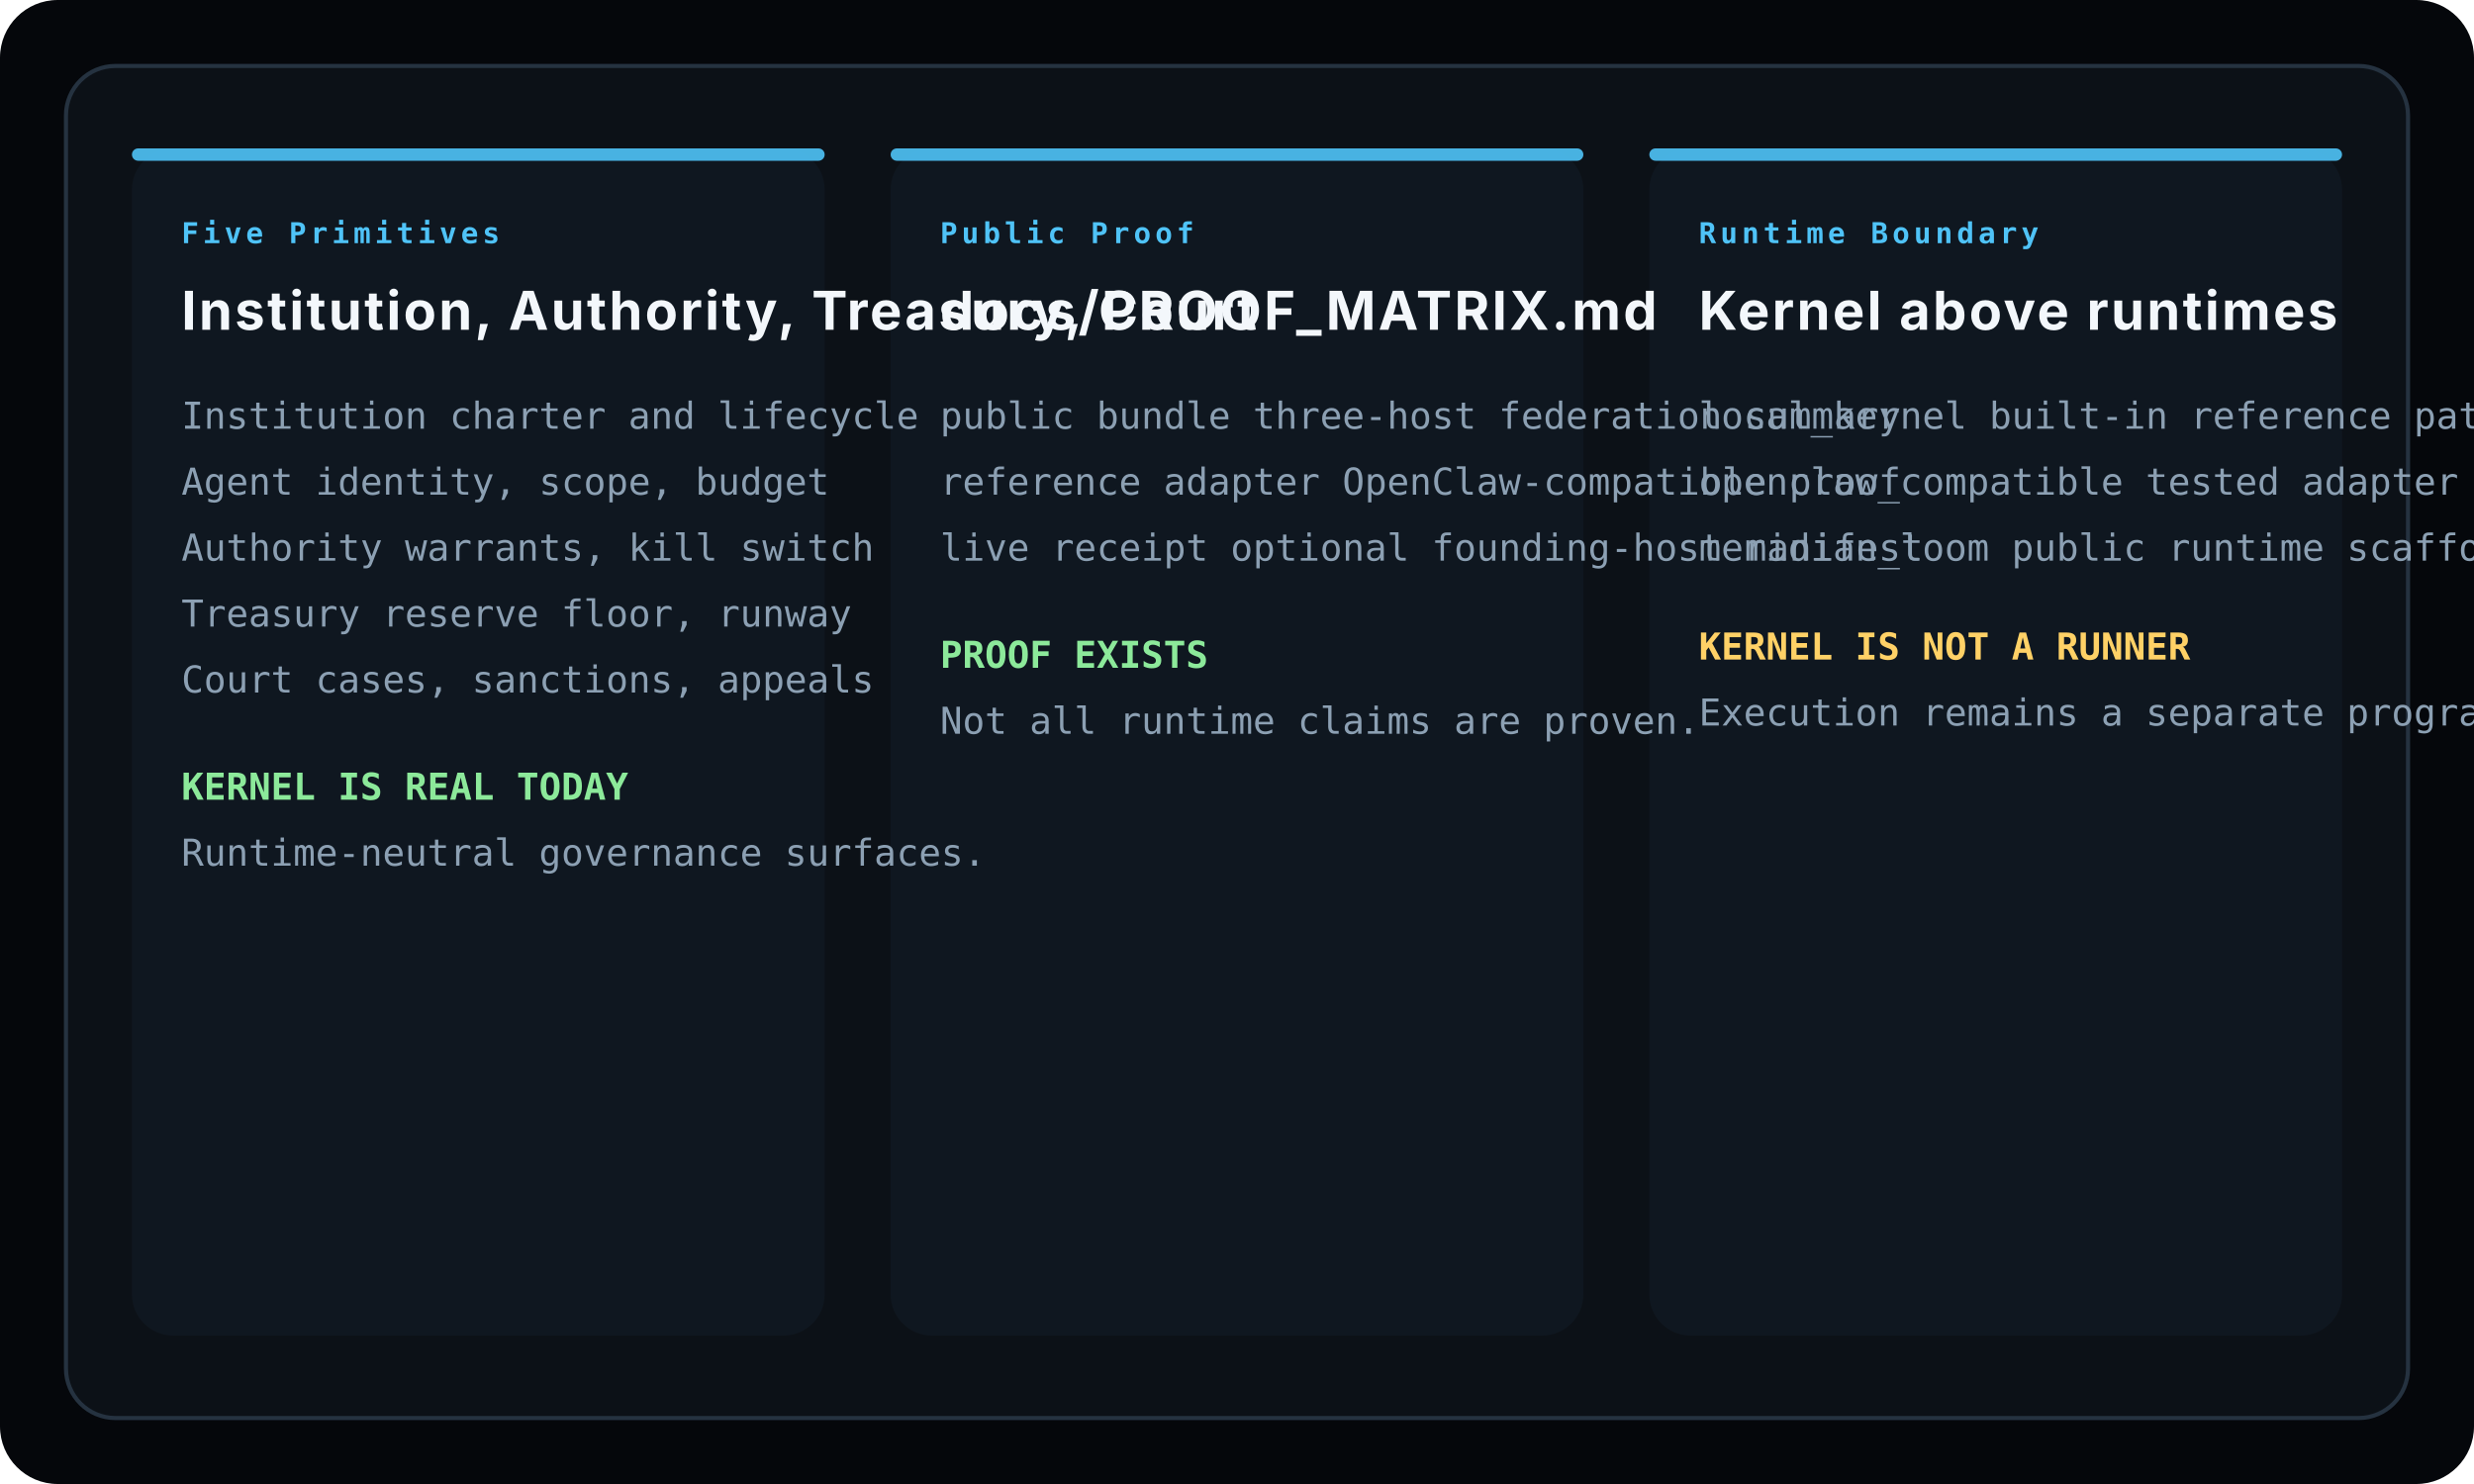
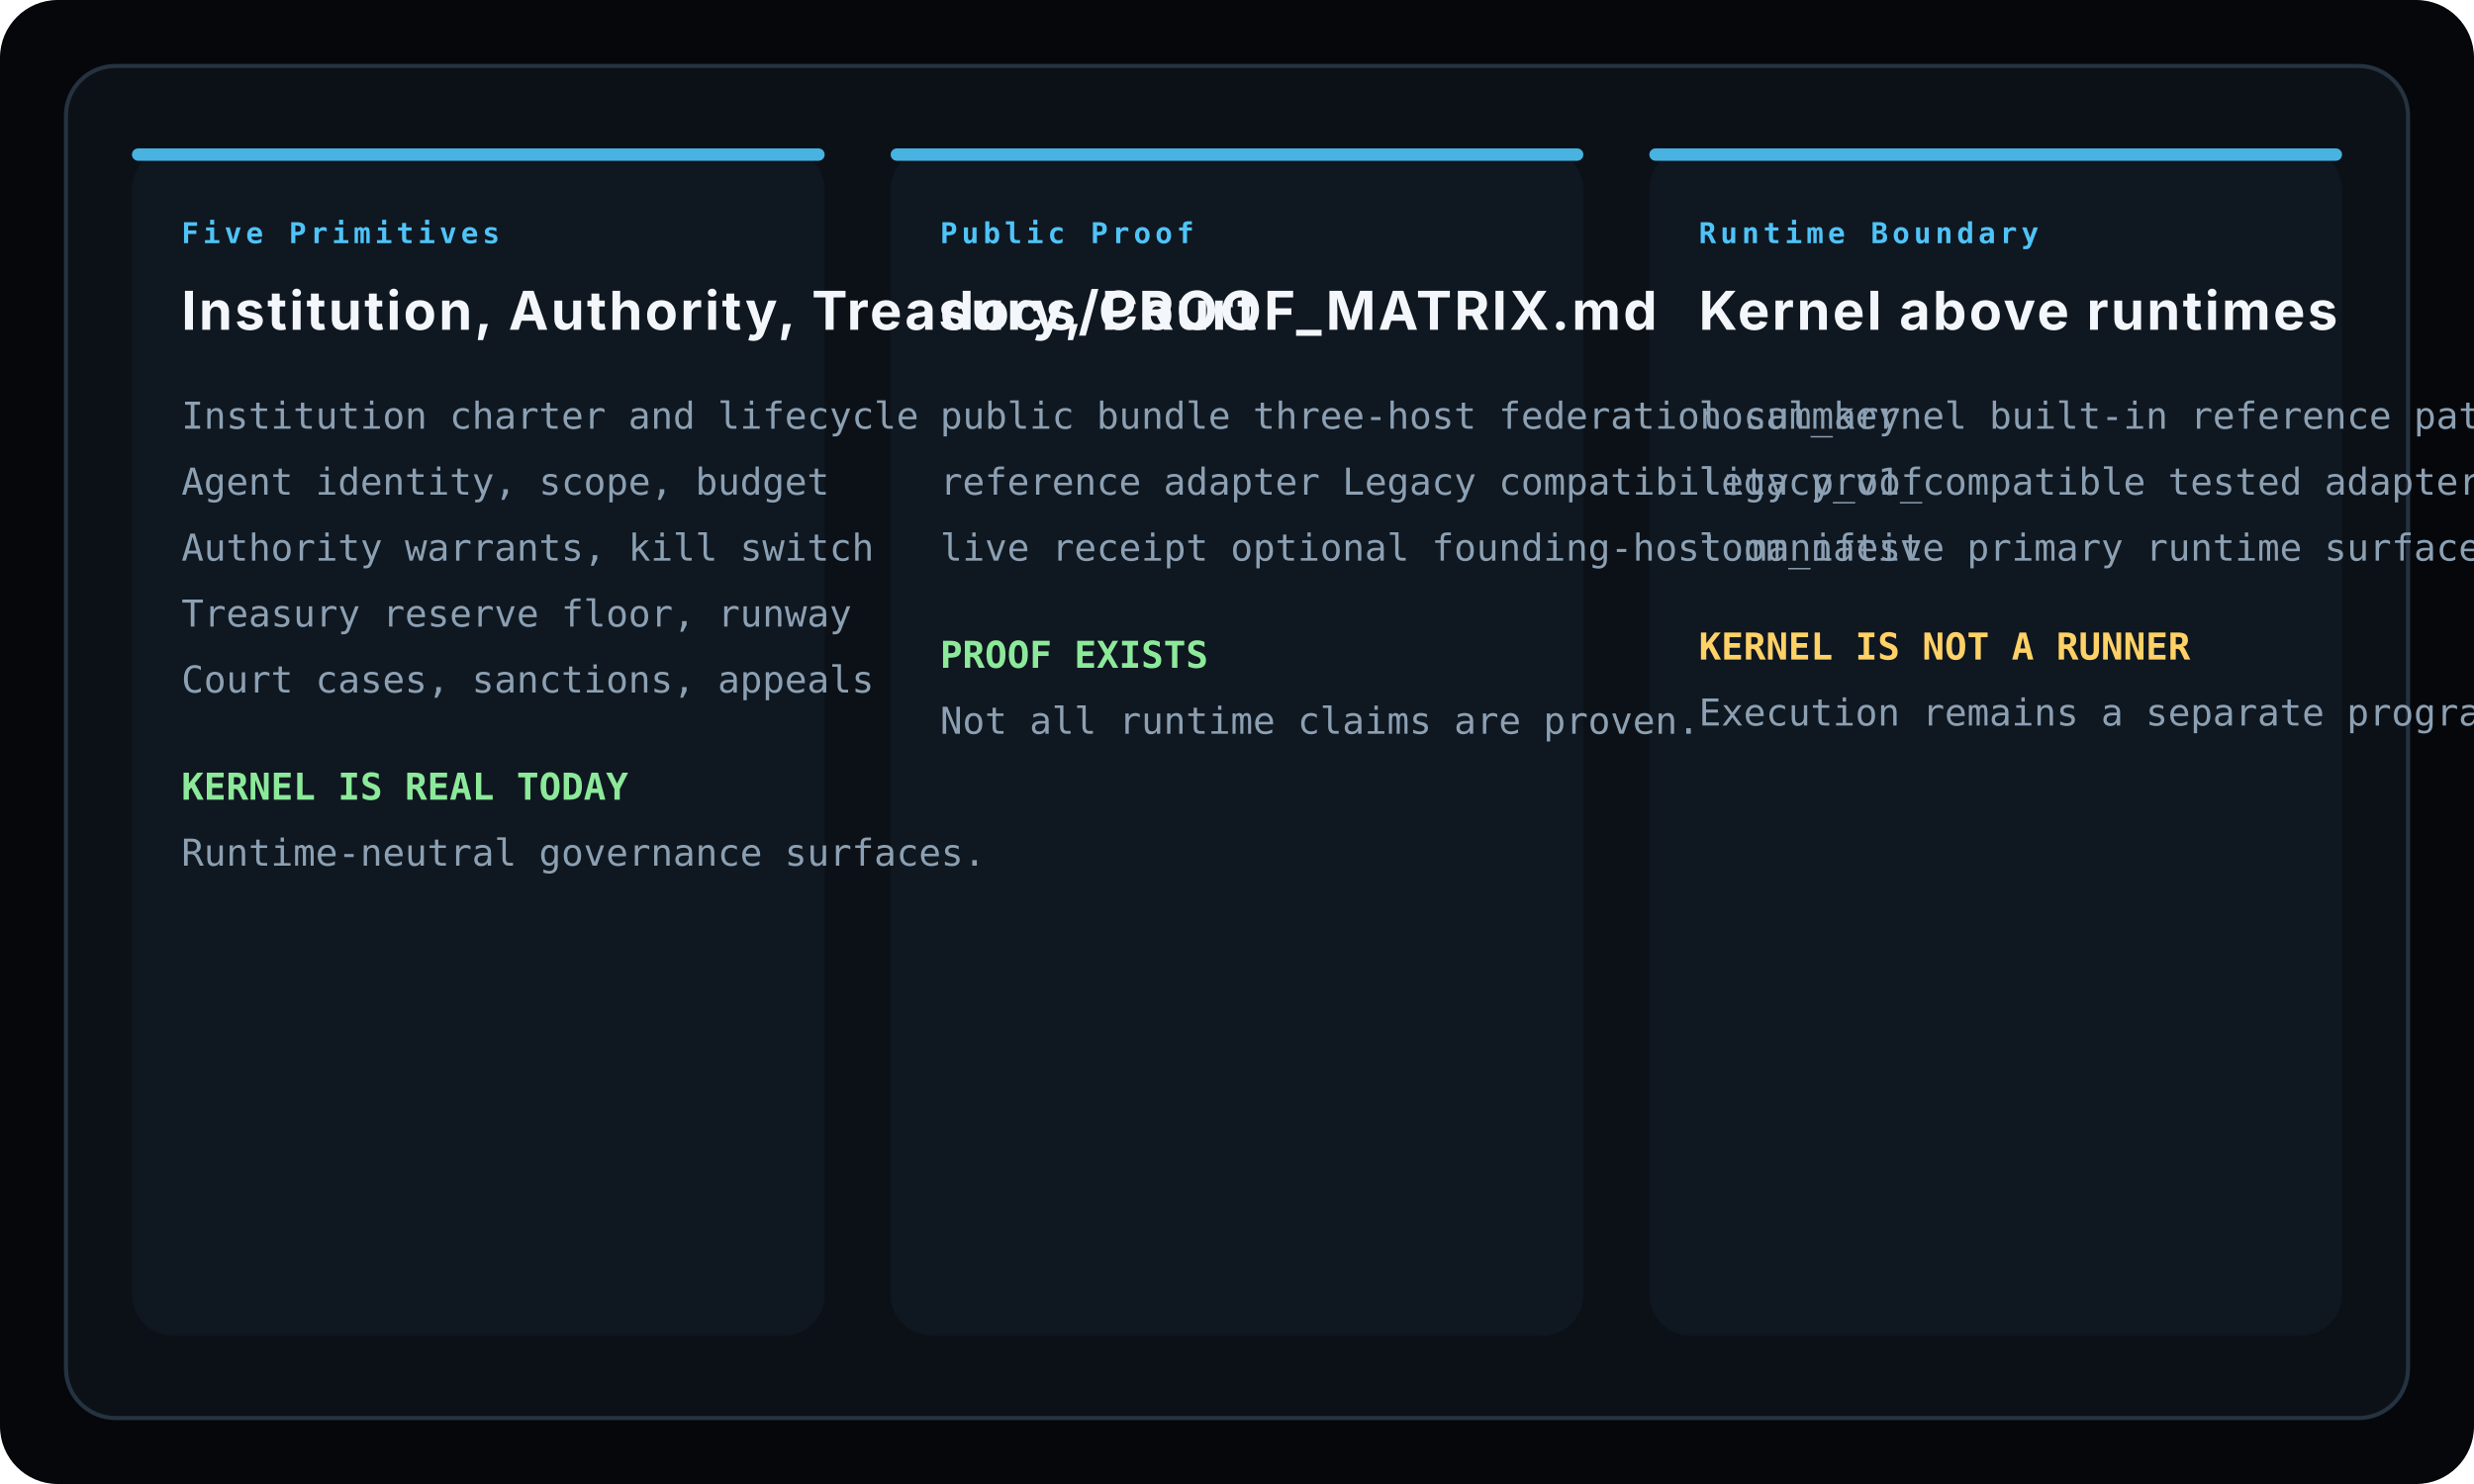
<svg xmlns="http://www.w3.org/2000/svg" viewBox="0 0 1200 720" role="img" aria-labelledby="title desc">
  <defs>
    <style>
      .bg { fill: #05070b; }
      .panel { fill: #0c1117; stroke: #253240; stroke-width: 2; }
      .soft { fill: #0f1720; }
      .line { fill: #e6edf5; font: 600 20px/1 "JetBrains Mono", monospace; }
      .body { fill: #8ca0b3; font: 500 18px/1.45 "JetBrains Mono", monospace; }
      .title { fill: #f3f7fb; font: 700 26px/1 "Space Grotesk", Inter, sans-serif; letter-spacing: 1.2px; }
      .tag { fill: #4fc3f7; font: 700 14px/1 "JetBrains Mono", monospace; letter-spacing: 2px; text-transform: uppercase; }
      .ok { fill: #8ce99a; font: 700 18px/1 "JetBrains Mono", monospace; }
      .warn { fill: #ffd166; font: 700 18px/1 "JetBrains Mono", monospace; }
      .rail { fill: #4fc3f7; opacity: .9; }
    </style>
  </defs>
  <rect class="bg" width="1200" height="720" rx="28" />
  <rect class="panel" x="32" y="32" width="1136" height="656" rx="24" />
  <rect class="soft" x="64" y="72" width="336" height="576" rx="20" />
  <rect class="soft" x="432" y="72" width="336" height="576" rx="20" />
  <rect class="soft" x="800" y="72" width="336" height="576" rx="20" />
  <rect class="rail" x="64" y="72" width="336" height="6" rx="3" />
  <rect class="rail" x="432" y="72" width="336" height="6" rx="3" />
  <rect class="rail" x="800" y="72" width="336" height="6" rx="3" />
  <text x="88" y="118" class="tag">Five Primitives</text>
  <text x="88" y="160" class="title">Institution, Authority, Treasury, Court</text>
  <text x="88" y="208" class="body">Institution          charter and lifecycle</text>
  <text x="88" y="240" class="body">Agent                identity, scope, budget</text>
  <text x="88" y="272" class="body">Authority            warrants, kill switch</text>
  <text x="88" y="304" class="body">Treasury             reserve floor, runway</text>
  <text x="88" y="336" class="body">Court                cases, sanctions, appeals</text>
  <text x="88" y="388" class="ok">KERNEL IS REAL TODAY</text>
  <text x="88" y="420" class="body">Runtime-neutral governance surfaces.</text>
  <text x="456" y="118" class="tag">Public Proof</text>
  <text x="456" y="160" class="title">docs/PROOF_MATRIX.md</text>
  <text x="456" y="208" class="body">public bundle        three-host federation summary</text>
-   <text x="456" y="240" class="body">reference adapter    OpenClaw-compatible proof</text>
+   <text x="456" y="240" class="body">reference adapter    Legacy compatibility proof</text>
  <text x="456" y="272" class="body">live receipt         optional founding-host manifest</text>
  <text x="456" y="324" class="ok">PROOF EXISTS</text>
  <text x="456" y="356" class="body">Not all runtime claims are proven.</text>
  <text x="824" y="118" class="tag">Runtime Boundary</text>
  <text x="824" y="160" class="title">Kernel above runtimes</text>
  <text x="824" y="208" class="body">local_kernel         built-in reference path</text>
-   <text x="824" y="240" class="body">openclaw_compatible  tested adapter seam</text>
-   <text x="824" y="272" class="body">meridian_loom        public runtime scaffold</text>
+   <text x="824" y="240" class="body">legacy_v1_compatible  tested adapter seam</text>
+   <text x="824" y="272" class="body">loom_native         primary runtime surface</text>
  <text x="824" y="320" class="warn">KERNEL IS NOT A RUNNER</text>
  <text x="824" y="352" class="body">Execution remains a separate program.</text>
</svg>
